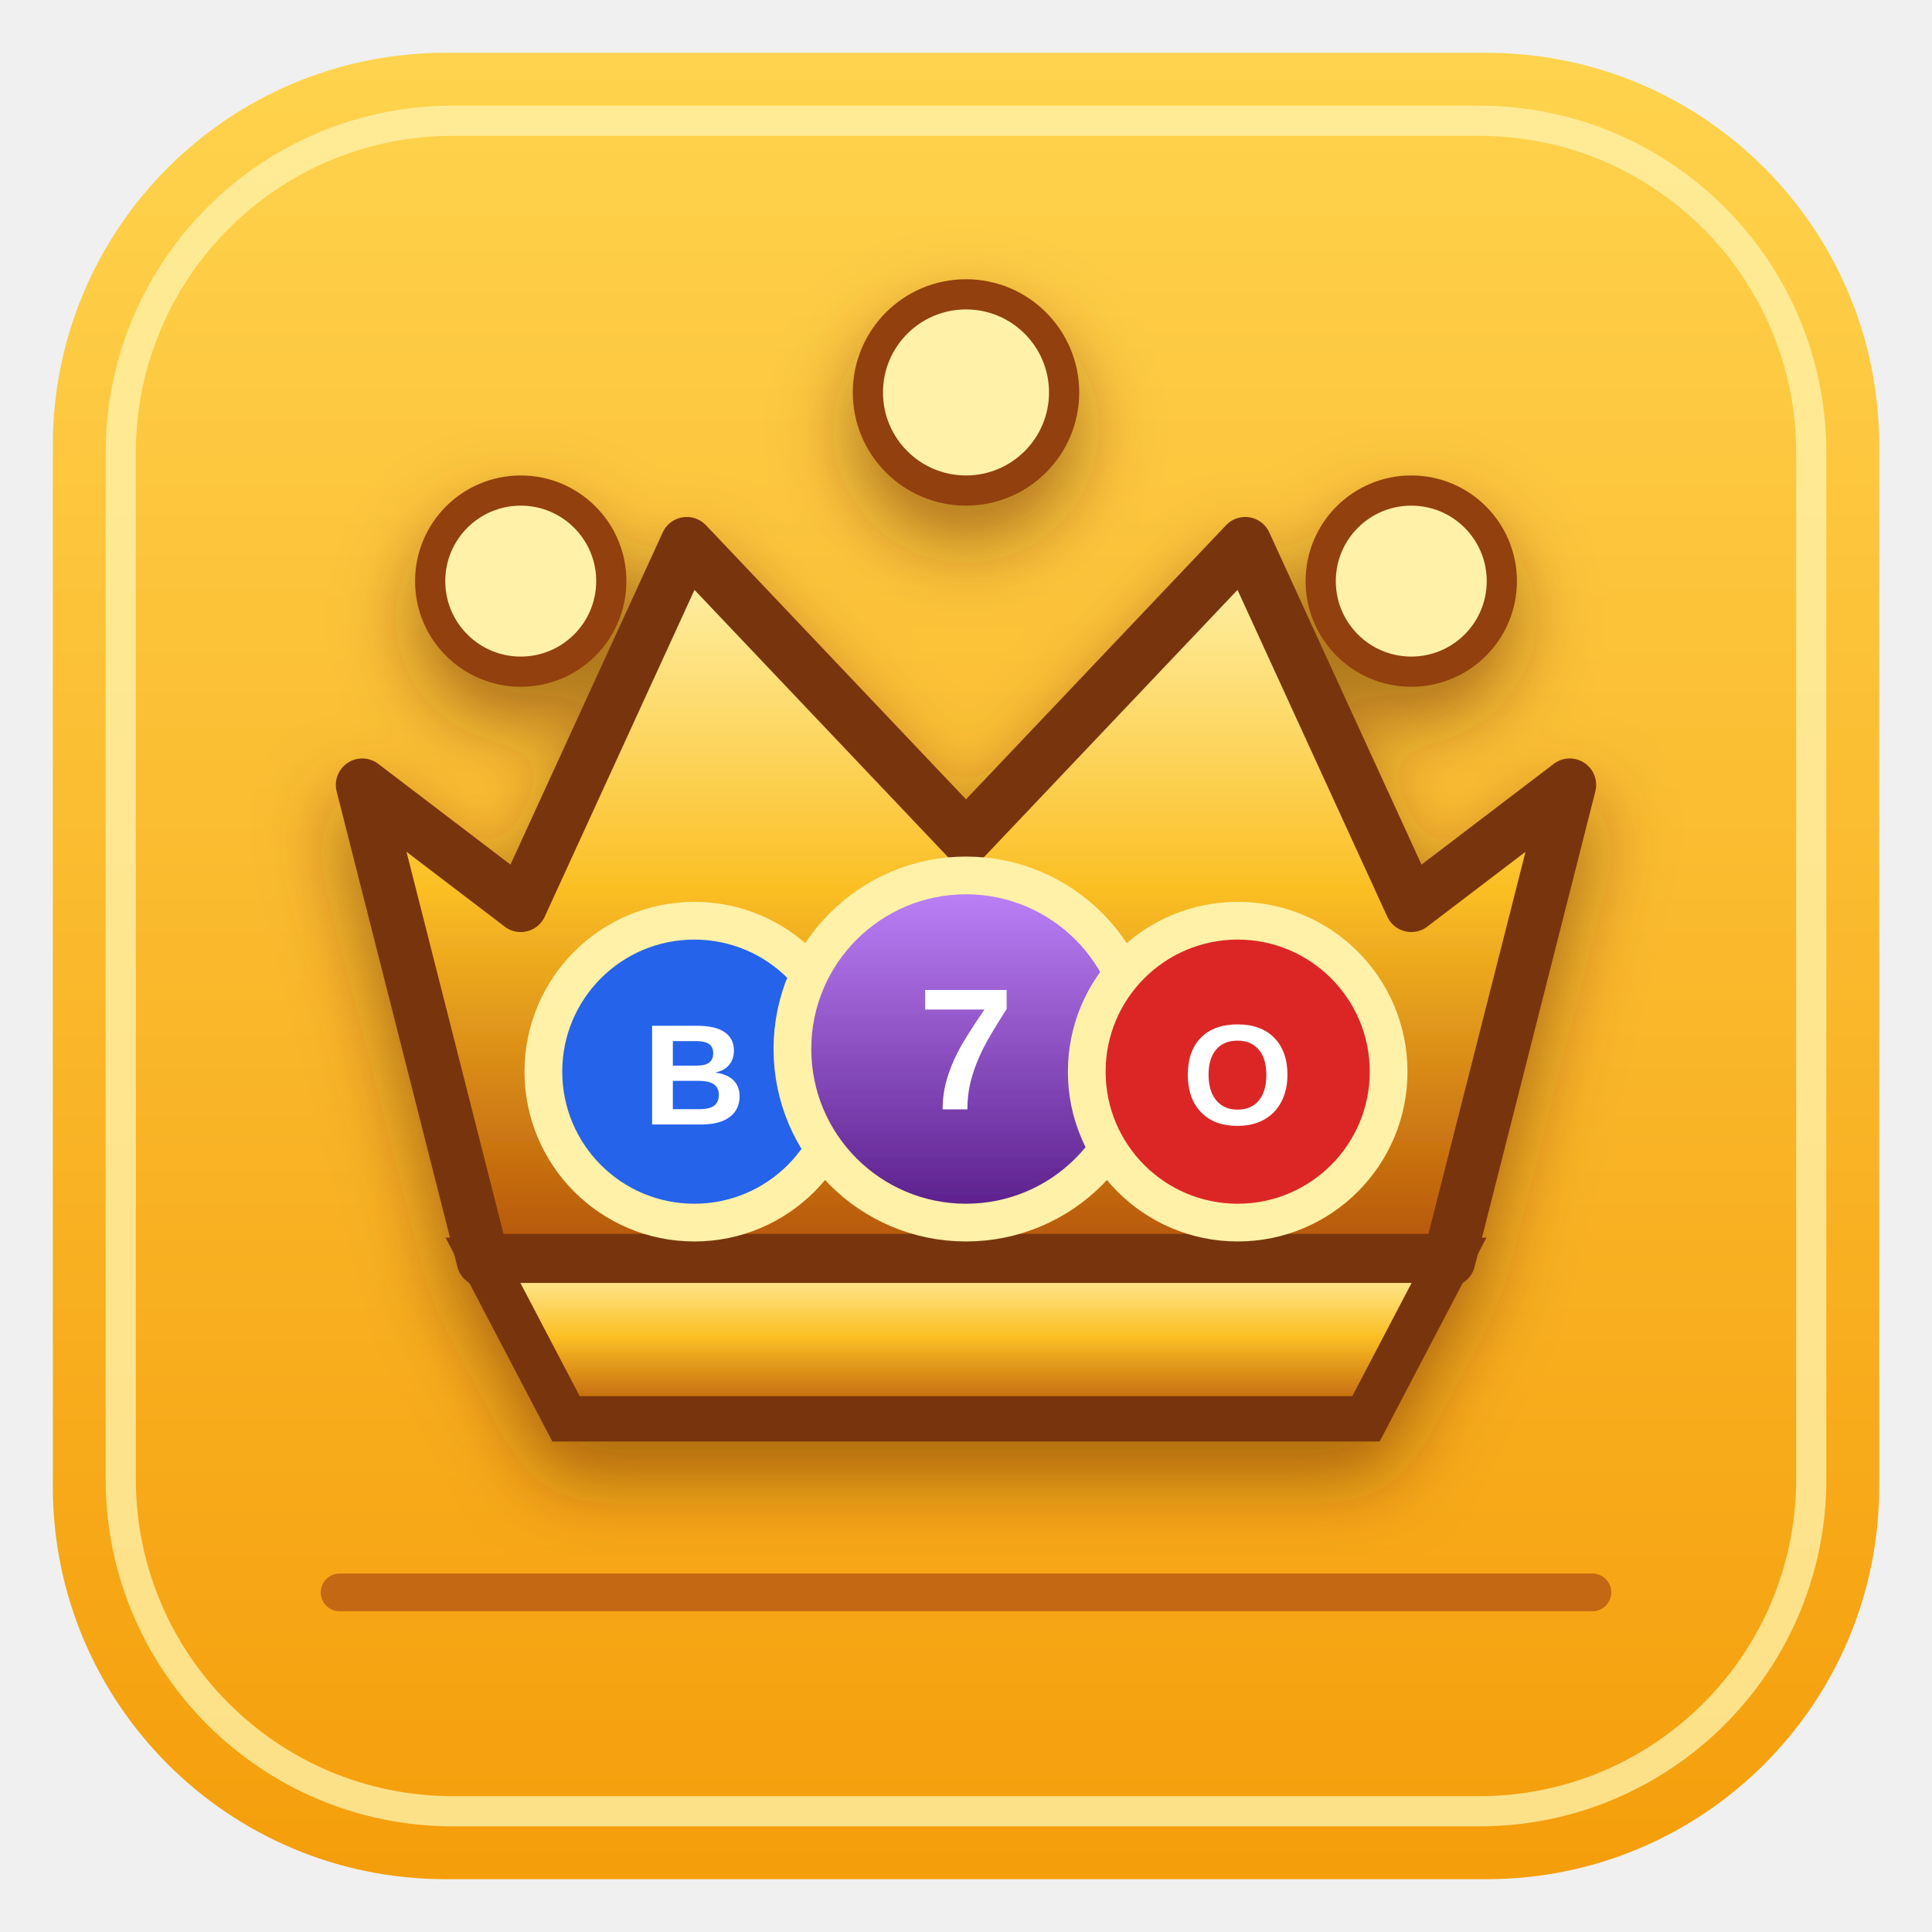
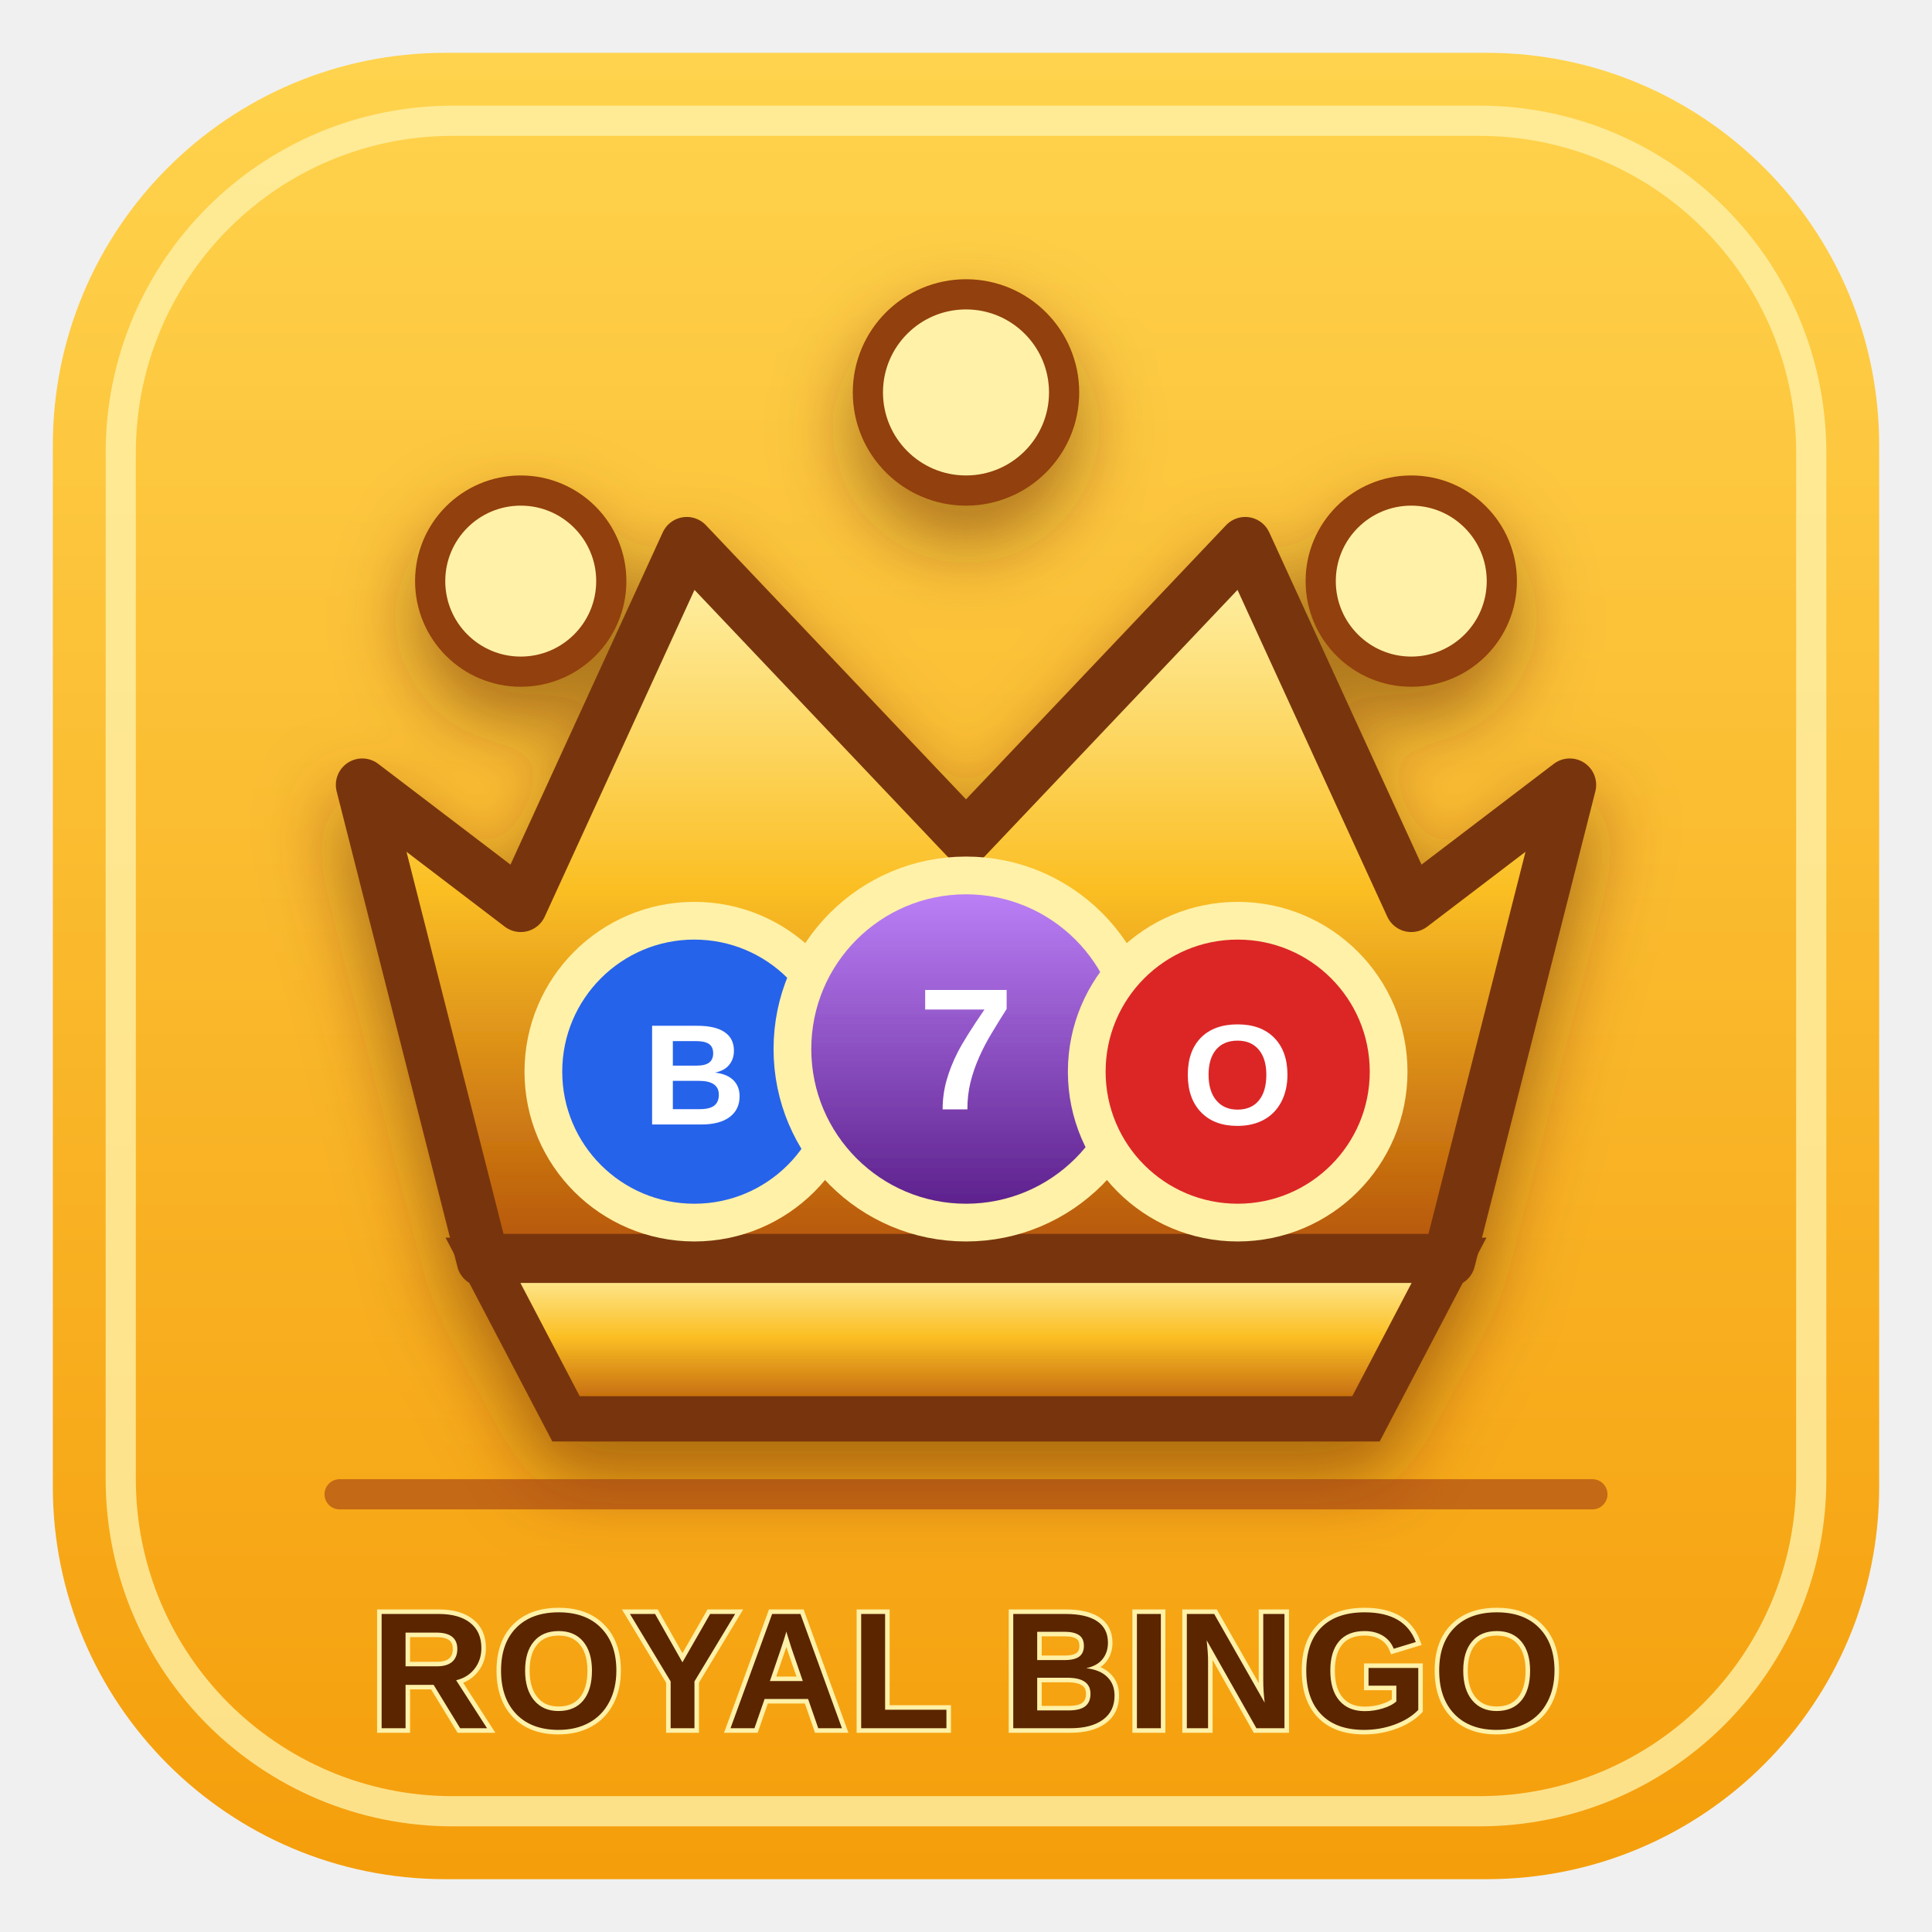
<svg xmlns="http://www.w3.org/2000/svg" viewBox="0 0 256 256">
  <defs>
    <linearGradient id="bg" x2="0" y2="1">
      <stop stop-color="#ffd34d" />
      <stop offset="1" stop-color="#f59e0b" />
    </linearGradient>
    <linearGradient id="gold" x2="0" y2="1">
      <stop stop-color="#fff4b0" />
      <stop offset=".48" stop-color="#fbbf24" />
      <stop offset="1" stop-color="#b45309" />
    </linearGradient>
    <linearGradient id="purple" x2="0" y2="1">
      <stop stop-color="#c084fc" />
      <stop offset="1" stop-color="#581c87" />
    </linearGradient>
    <filter id="shadow" x="-30%" y="-30%" width="160%" height="160%">
      <feDropShadow dx="0" dy="5" stdDeviation="5" flood-color="#5b2500" flood-opacity=".5" />
    </filter>
  </defs>
  <rect x="7" y="7" width="242" height="242" rx="52" fill="url(#bg)" />
  <rect x="16" y="16" width="224" height="224" rx="44" fill="none" stroke="#fff1a8" stroke-width="4" opacity=".8" />
  <g filter="url(#shadow)">
    <path d="M48 104 69 120 91 72 128 111 165 72 187 120 208 104 192 167H64Z" fill="url(#gold)" stroke="#78350f" stroke-width="7" stroke-linejoin="round" />
    <path d="M64 167H192L181 188H75Z" fill="url(#gold)" stroke="#78350f" stroke-width="6" />
    <circle cx="69" cy="77" r="12" fill="#fff1a8" stroke="#92400e" stroke-width="4" />
    <circle cx="128" cy="52" r="13" fill="#fff1a8" stroke="#92400e" stroke-width="4" />
    <circle cx="187" cy="77" r="12" fill="#fff1a8" stroke="#92400e" stroke-width="4" />
    <circle cx="92" cy="142" r="20" fill="#2563eb" stroke="#fff1a8" stroke-width="5" />
    <circle cx="128" cy="139" r="23" fill="url(#purple)" stroke="#fff1a8" stroke-width="5" />
    <circle cx="164" cy="142" r="20" fill="#dc2626" stroke="#fff1a8" stroke-width="5" />
    <g fill="#fff" font-family="Arial,sans-serif" font-weight="900" text-anchor="middle" font-size="19">
      <text x="92" y="149">B</text>
      <text x="128" y="147" font-size="23">7</text>
      <text x="164" y="149">O</text>
    </g>
  </g>
-   <path d="M45 211H211" stroke="#9a3412" stroke-width="5" stroke-linecap="round" opacity=".55" />
+   <path d="M45 198H211" stroke="#9a3412" stroke-width="4" stroke-linecap="round" opacity=".55" />
+   <text x="128" y="229" text-anchor="middle" font-family="Arial,sans-serif" font-size="22" font-weight="900" letter-spacing=".5" fill="#5b2500" stroke="#fff1a8" stroke-width="1.2" paint-order="stroke">ROYAL BINGO</text>
</svg>
